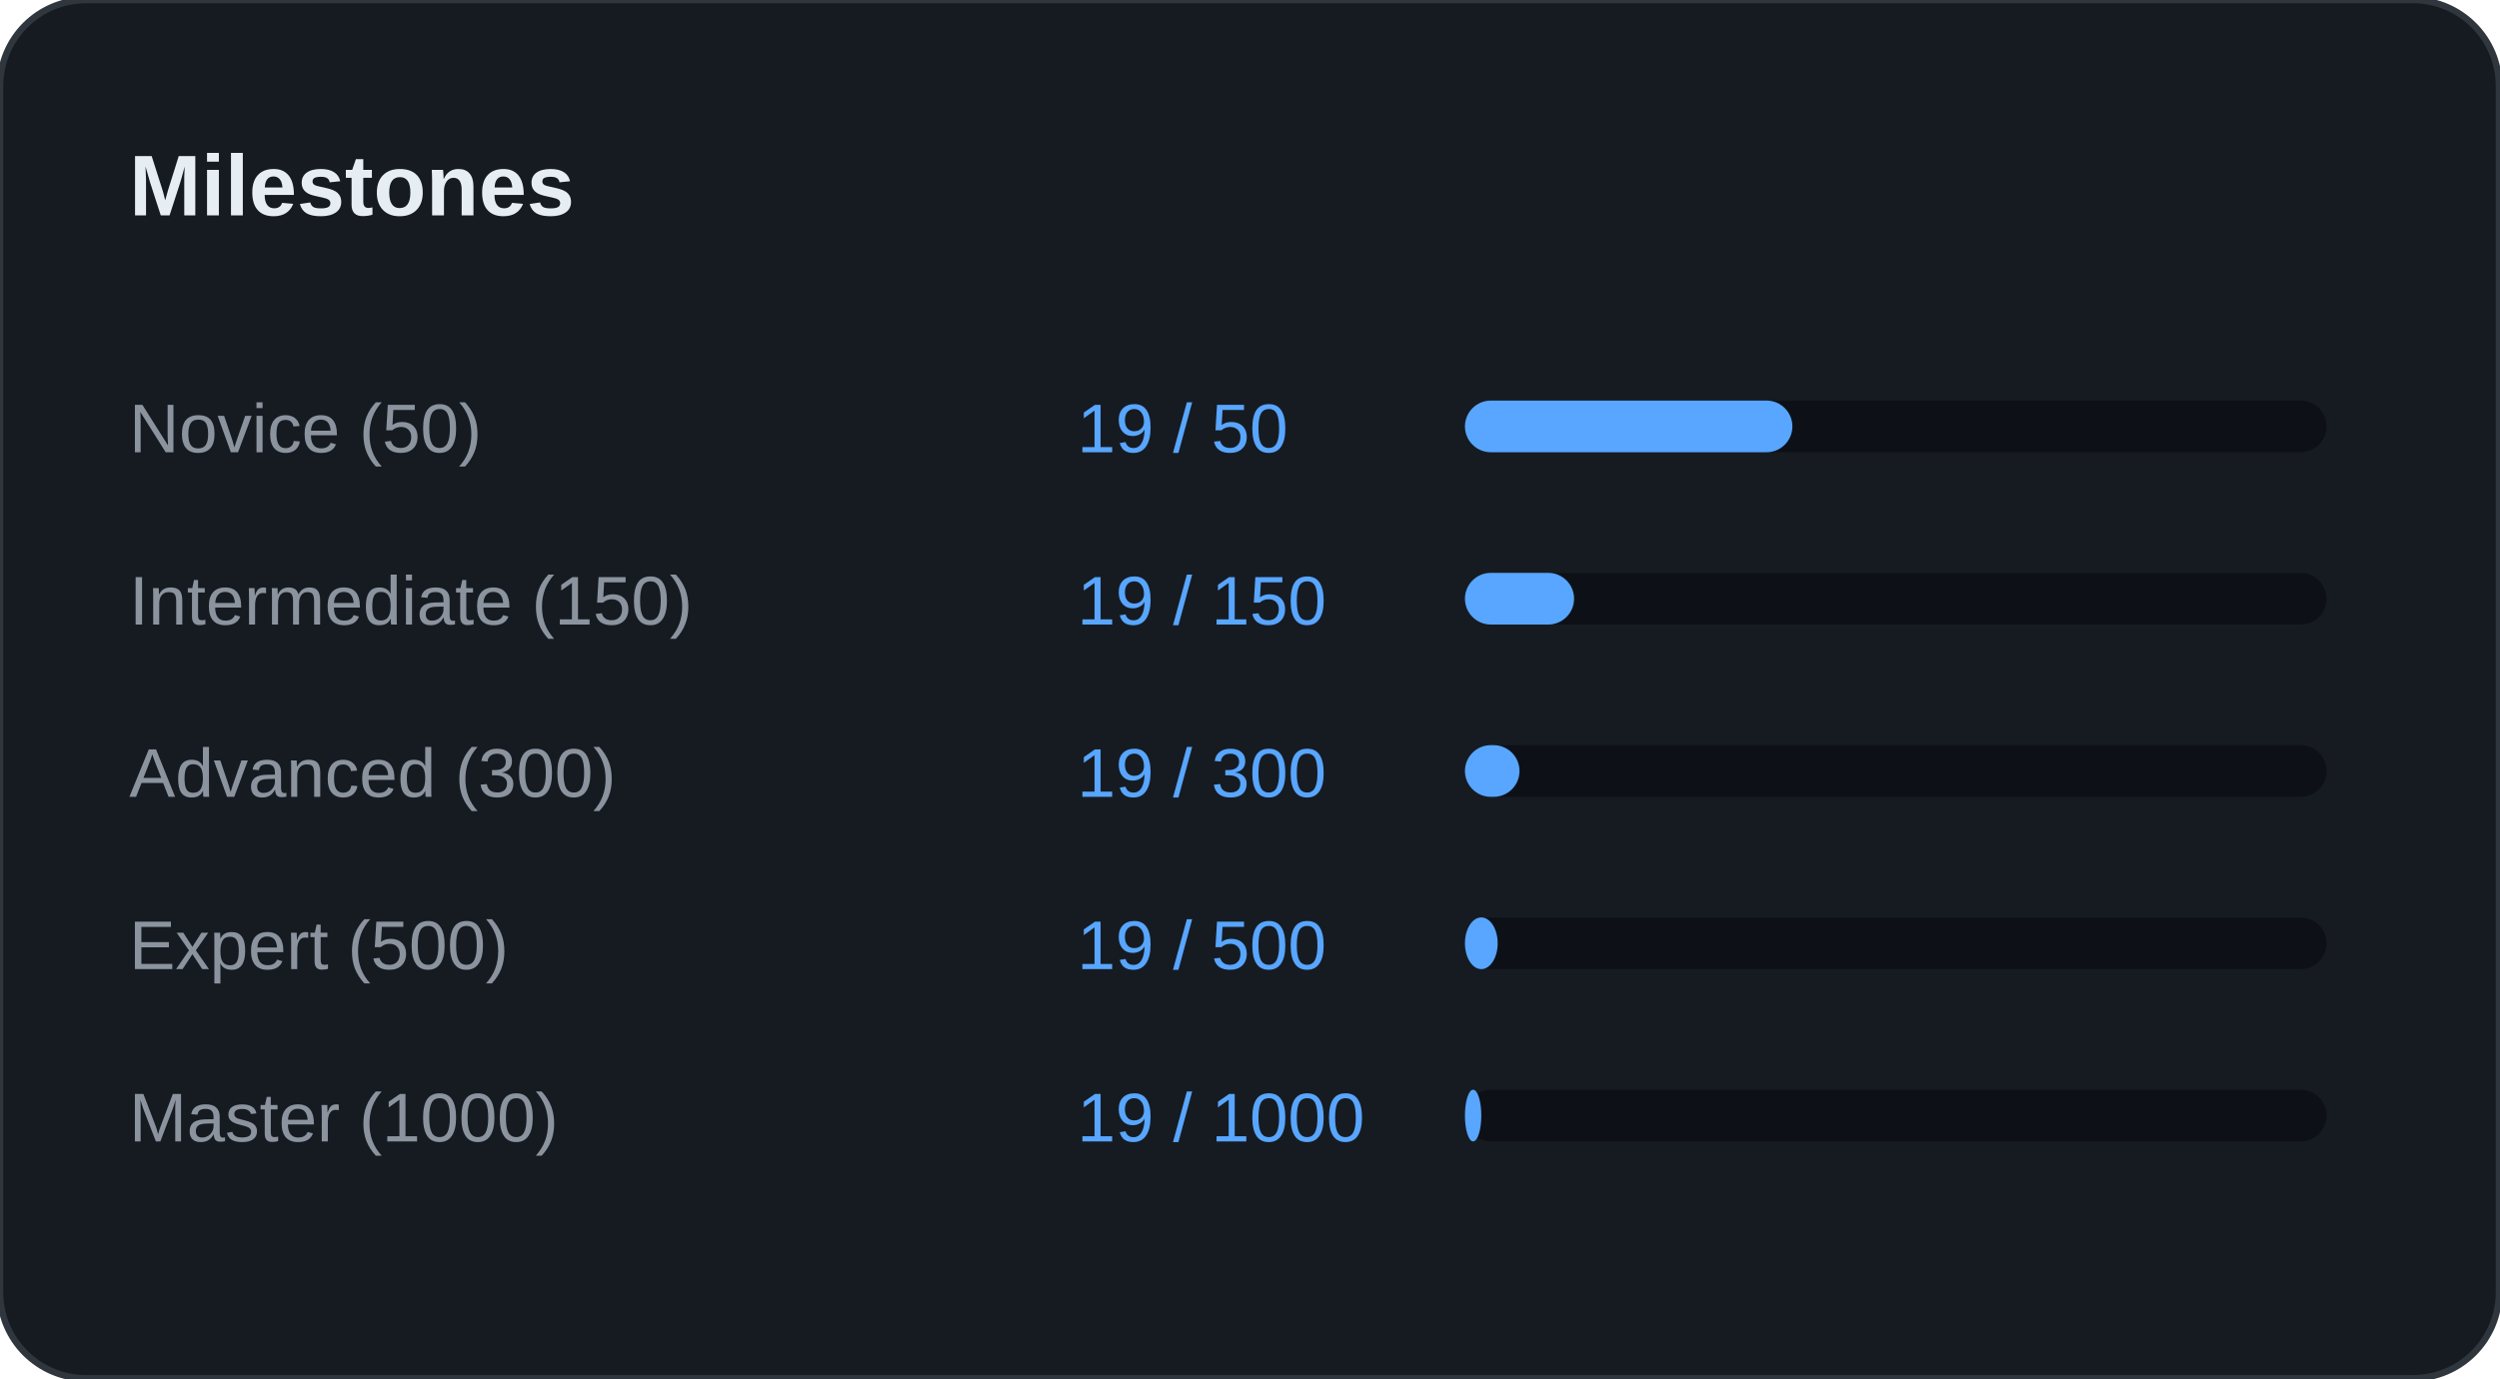
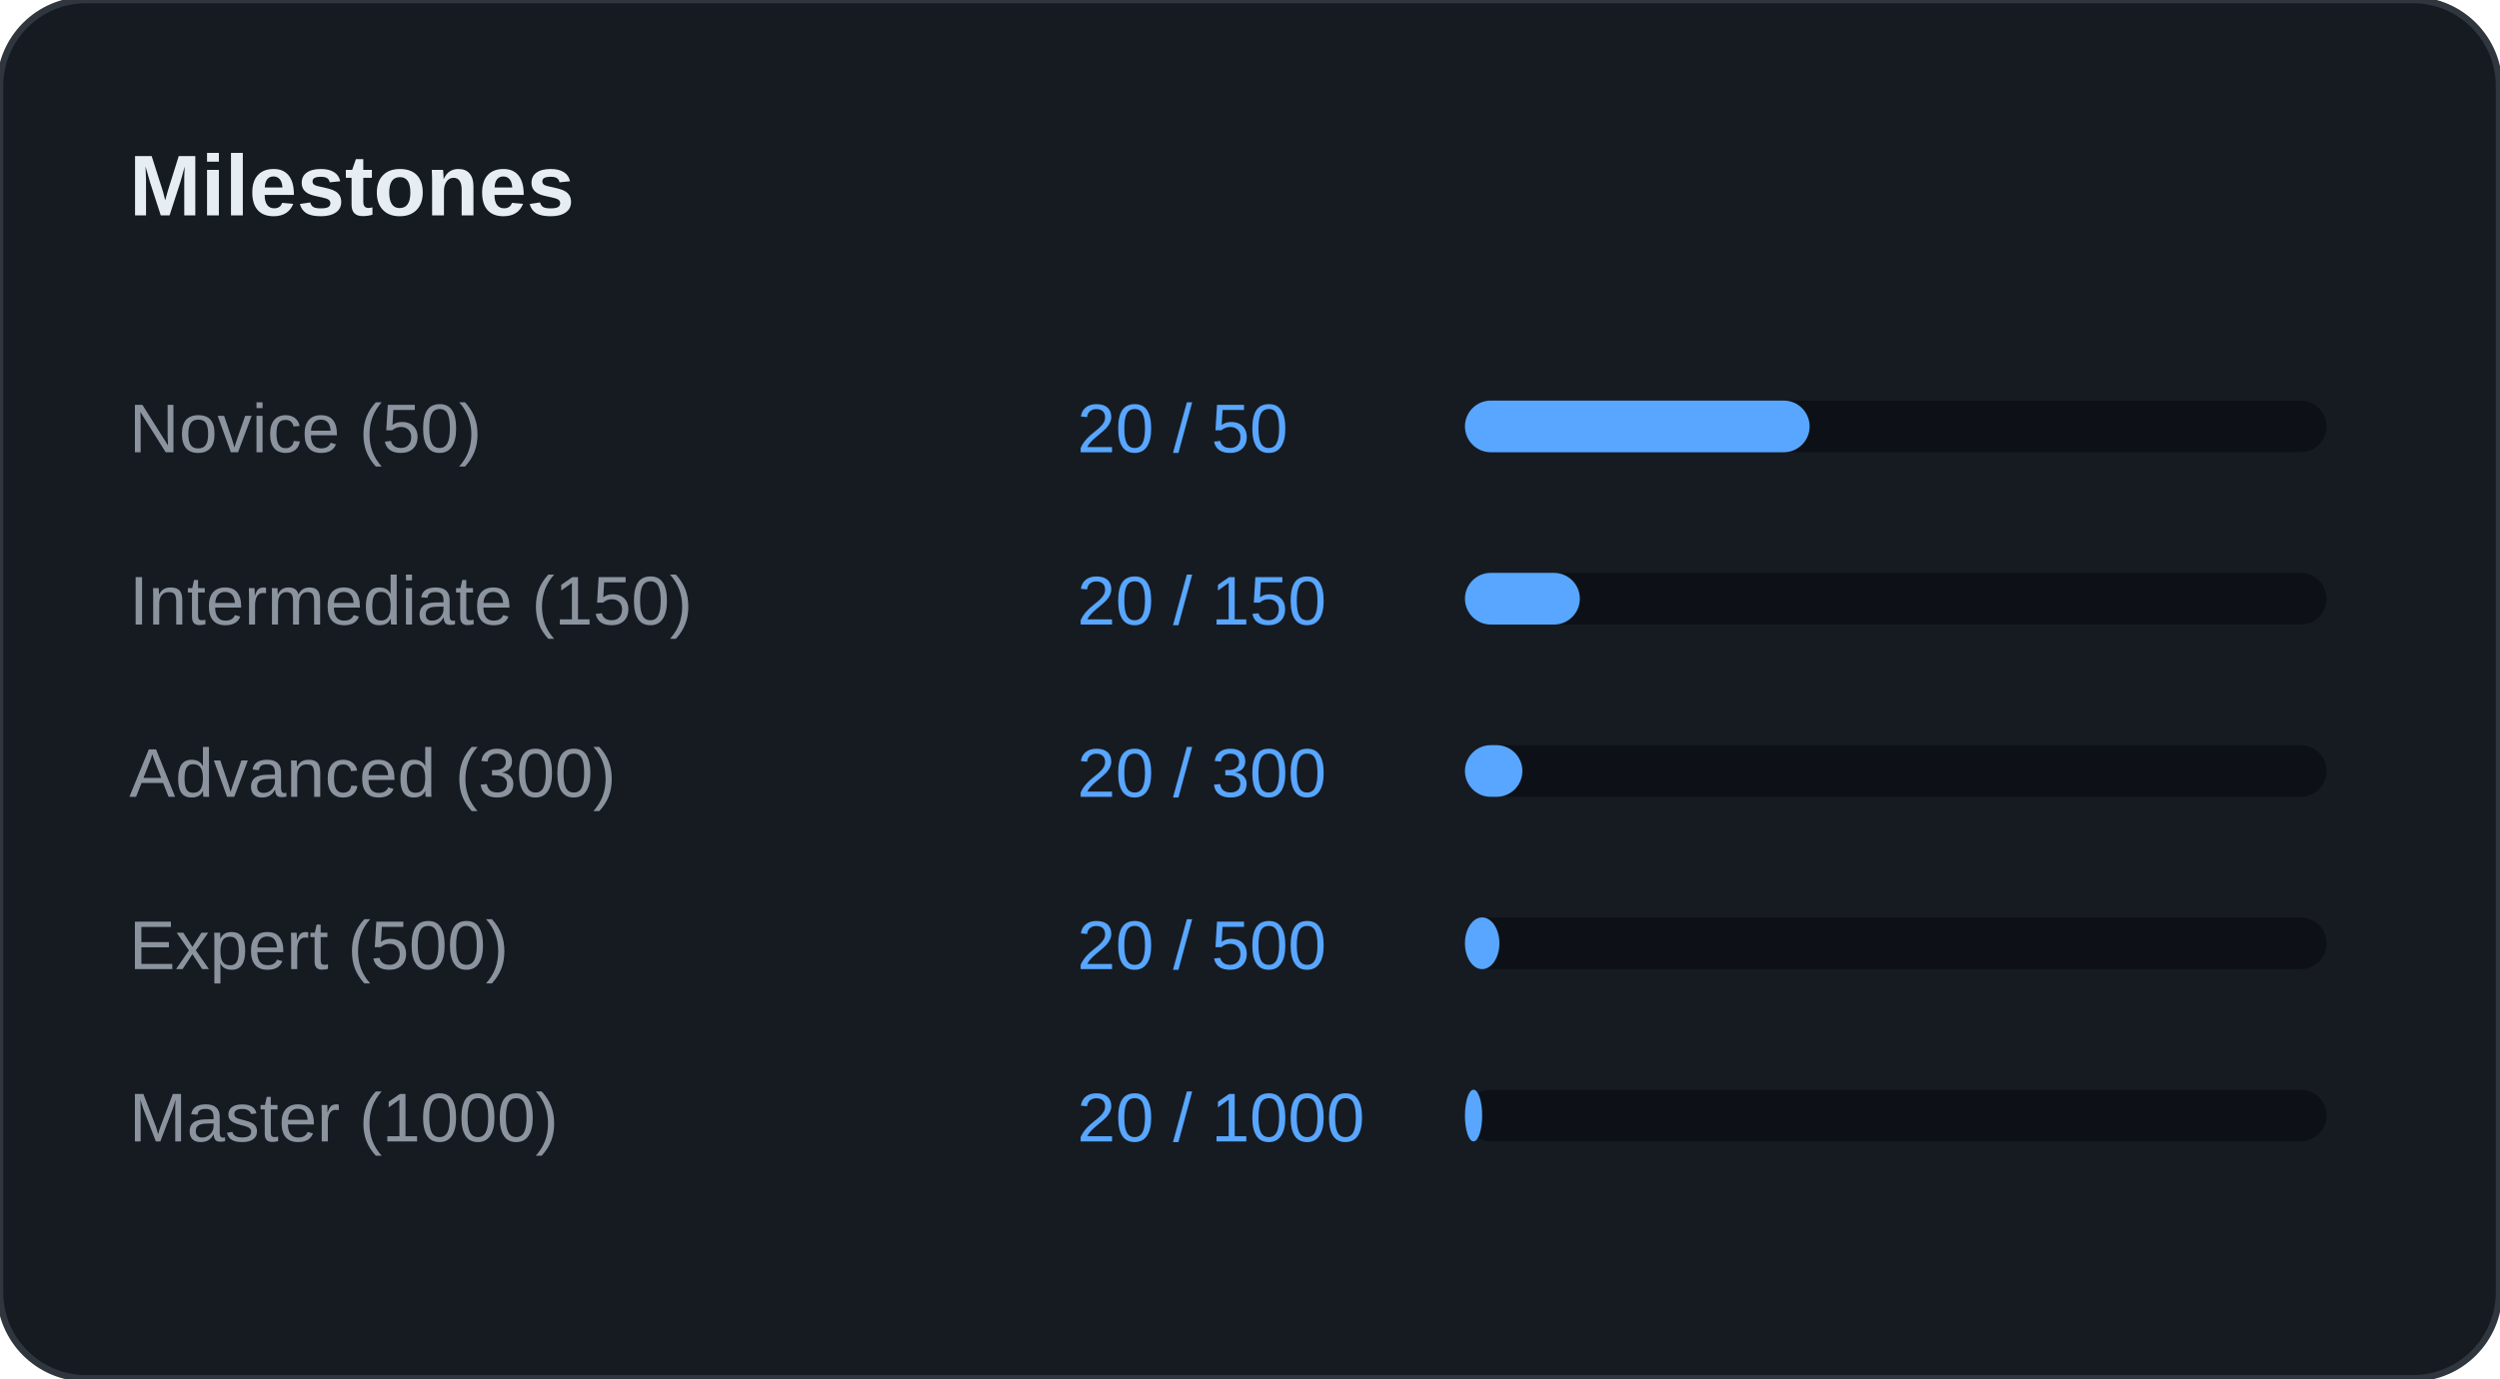
<svg xmlns="http://www.w3.org/2000/svg" width="100%" viewBox="0 0 580 320" preserveAspectRatio="xMidYMid meet">
  <rect width="580" height="320" rx="20" fill="#161B22" stroke="#30363D" stroke-width="1.5" />
  <text x="30" y="50" font-family="Segoe UI, Arial, sans-serif" font-size="20" font-weight="bold" fill="#E6EDF3">Milestones</text>
  <text x="30" y="105" font-family="Segoe UI, Arial, sans-serif" font-size="16" fill="#8B949E">Novice (50)</text>
-   <text x="250" y="105" font-family="Segoe UI, Arial, sans-serif" font-size="16" fill="#58A6FF">19 / 50</text>
+   <text x="250" y="105" font-family="Segoe UI, Arial, sans-serif" font-size="16" fill="#58A6FF">20 / 50</text>
  <rect x="340" y="93" width="200" height="12" rx="6" fill="#0D1117" />
-   <rect x="340" y="93" width="76" height="12" rx="6" fill="#58A6FF" />
+   <rect x="340" y="93" width="80" height="12" rx="6" fill="#58A6FF" />
  <text x="30" y="145" font-family="Segoe UI, Arial, sans-serif" font-size="16" fill="#8B949E">Intermediate (150)</text>
-   <text x="250" y="145" font-family="Segoe UI, Arial, sans-serif" font-size="16" fill="#58A6FF">19 / 150</text>
+   <text x="250" y="145" font-family="Segoe UI, Arial, sans-serif" font-size="16" fill="#58A6FF">20 / 150</text>
  <rect x="340" y="133" width="200" height="12" rx="6" fill="#0D1117" />
-   <rect x="340" y="133" width="25.333" height="12" rx="6" fill="#58A6FF" />
+   <rect x="340" y="133" width="26.667" height="12" rx="6" fill="#58A6FF" />
  <text x="30" y="185" font-family="Segoe UI, Arial, sans-serif" font-size="16" fill="#8B949E">Advanced (300)</text>
-   <text x="250" y="185" font-family="Segoe UI, Arial, sans-serif" font-size="16" fill="#58A6FF">19 / 300</text>
+   <text x="250" y="185" font-family="Segoe UI, Arial, sans-serif" font-size="16" fill="#58A6FF">20 / 300</text>
  <rect x="340" y="173" width="200" height="12" rx="6" fill="#0D1117" />
-   <rect x="340" y="173" width="12.667" height="12" rx="6" fill="#58A6FF" />
+   <rect x="340" y="173" width="13.333" height="12" rx="6" fill="#58A6FF" />
  <text x="30" y="225" font-family="Segoe UI, Arial, sans-serif" font-size="16" fill="#8B949E">Expert (500)</text>
-   <text x="250" y="225" font-family="Segoe UI, Arial, sans-serif" font-size="16" fill="#58A6FF">19 / 500</text>
+   <text x="250" y="225" font-family="Segoe UI, Arial, sans-serif" font-size="16" fill="#58A6FF">20 / 500</text>
  <rect x="340" y="213" width="200" height="12" rx="6" fill="#0D1117" />
-   <rect x="340" y="213" width="7.6" height="12" rx="6" fill="#58A6FF" />
+   <rect x="340" y="213" width="8" height="12" rx="6" fill="#58A6FF" />
  <text x="30" y="265" font-family="Segoe UI, Arial, sans-serif" font-size="16" fill="#8B949E">Master (1000)</text>
-   <text x="250" y="265" font-family="Segoe UI, Arial, sans-serif" font-size="16" fill="#58A6FF">19 / 1000</text>
+   <text x="250" y="265" font-family="Segoe UI, Arial, sans-serif" font-size="16" fill="#58A6FF">20 / 1000</text>
  <rect x="340" y="253" width="200" height="12" rx="6" fill="#0D1117" />
-   <rect x="340" y="253" width="3.8" height="12" rx="6" fill="#58A6FF" />
+   <rect x="340" y="253" width="4" height="12" rx="6" fill="#58A6FF" />
</svg>
